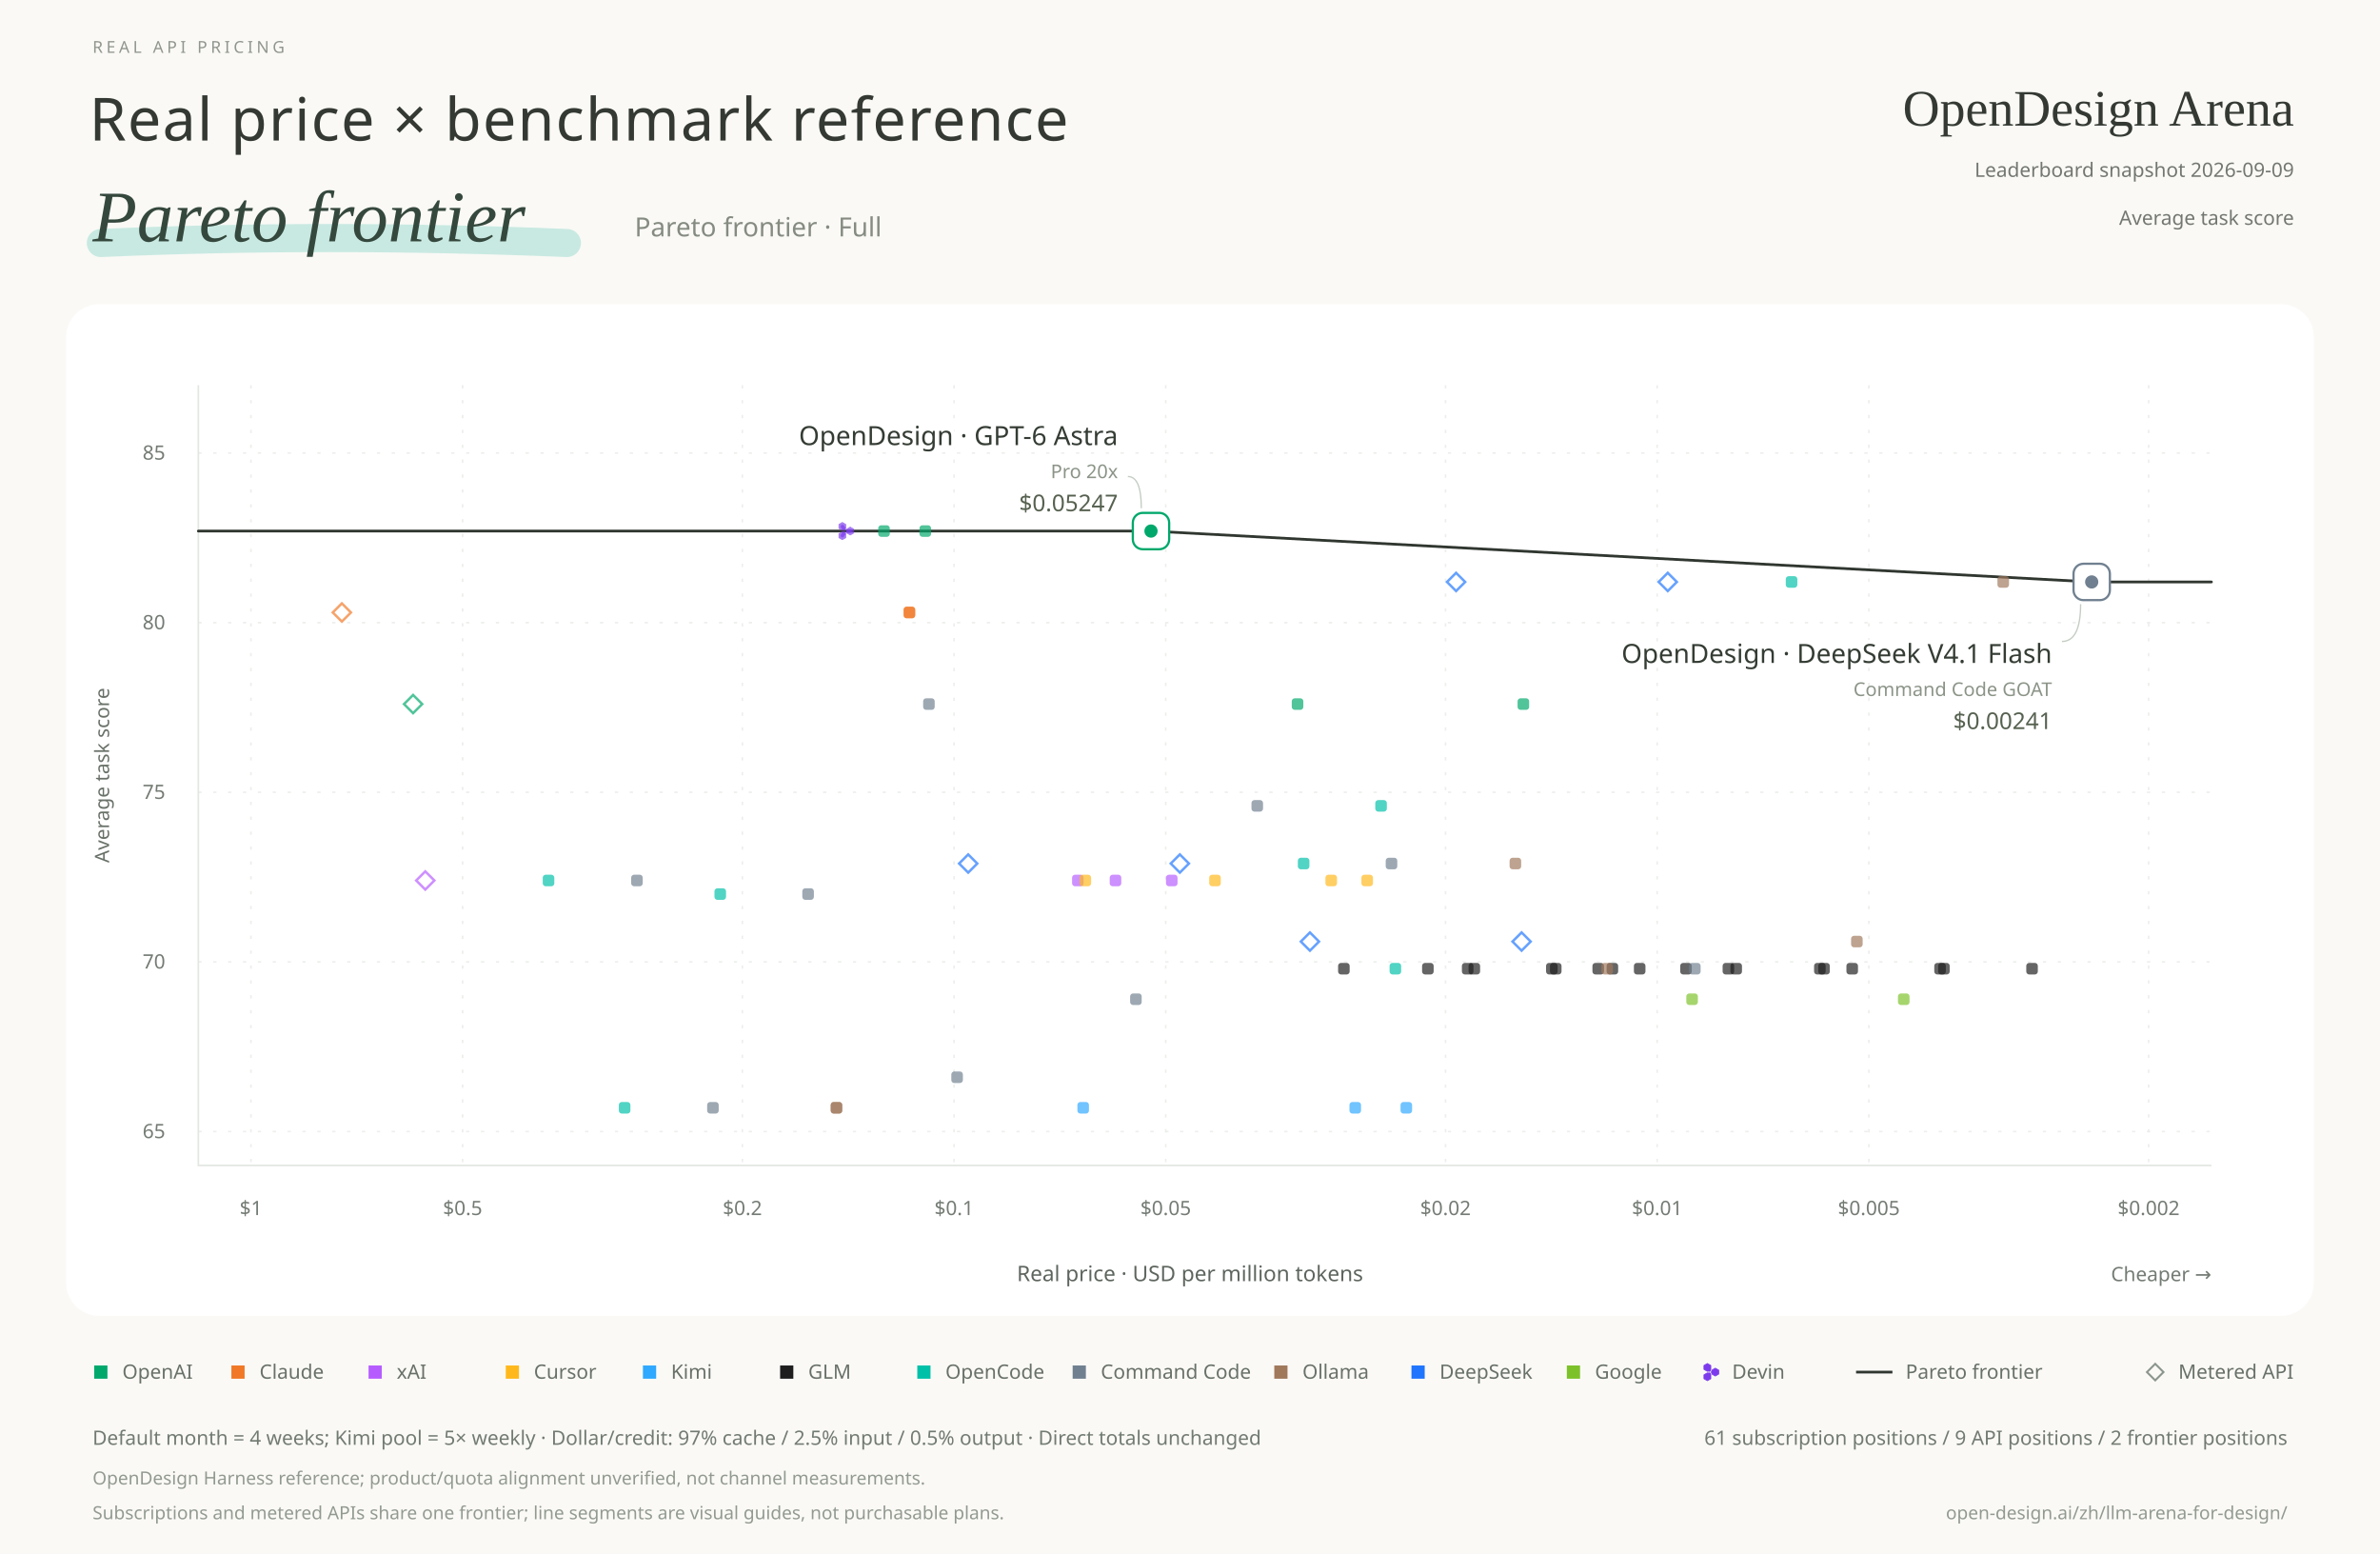
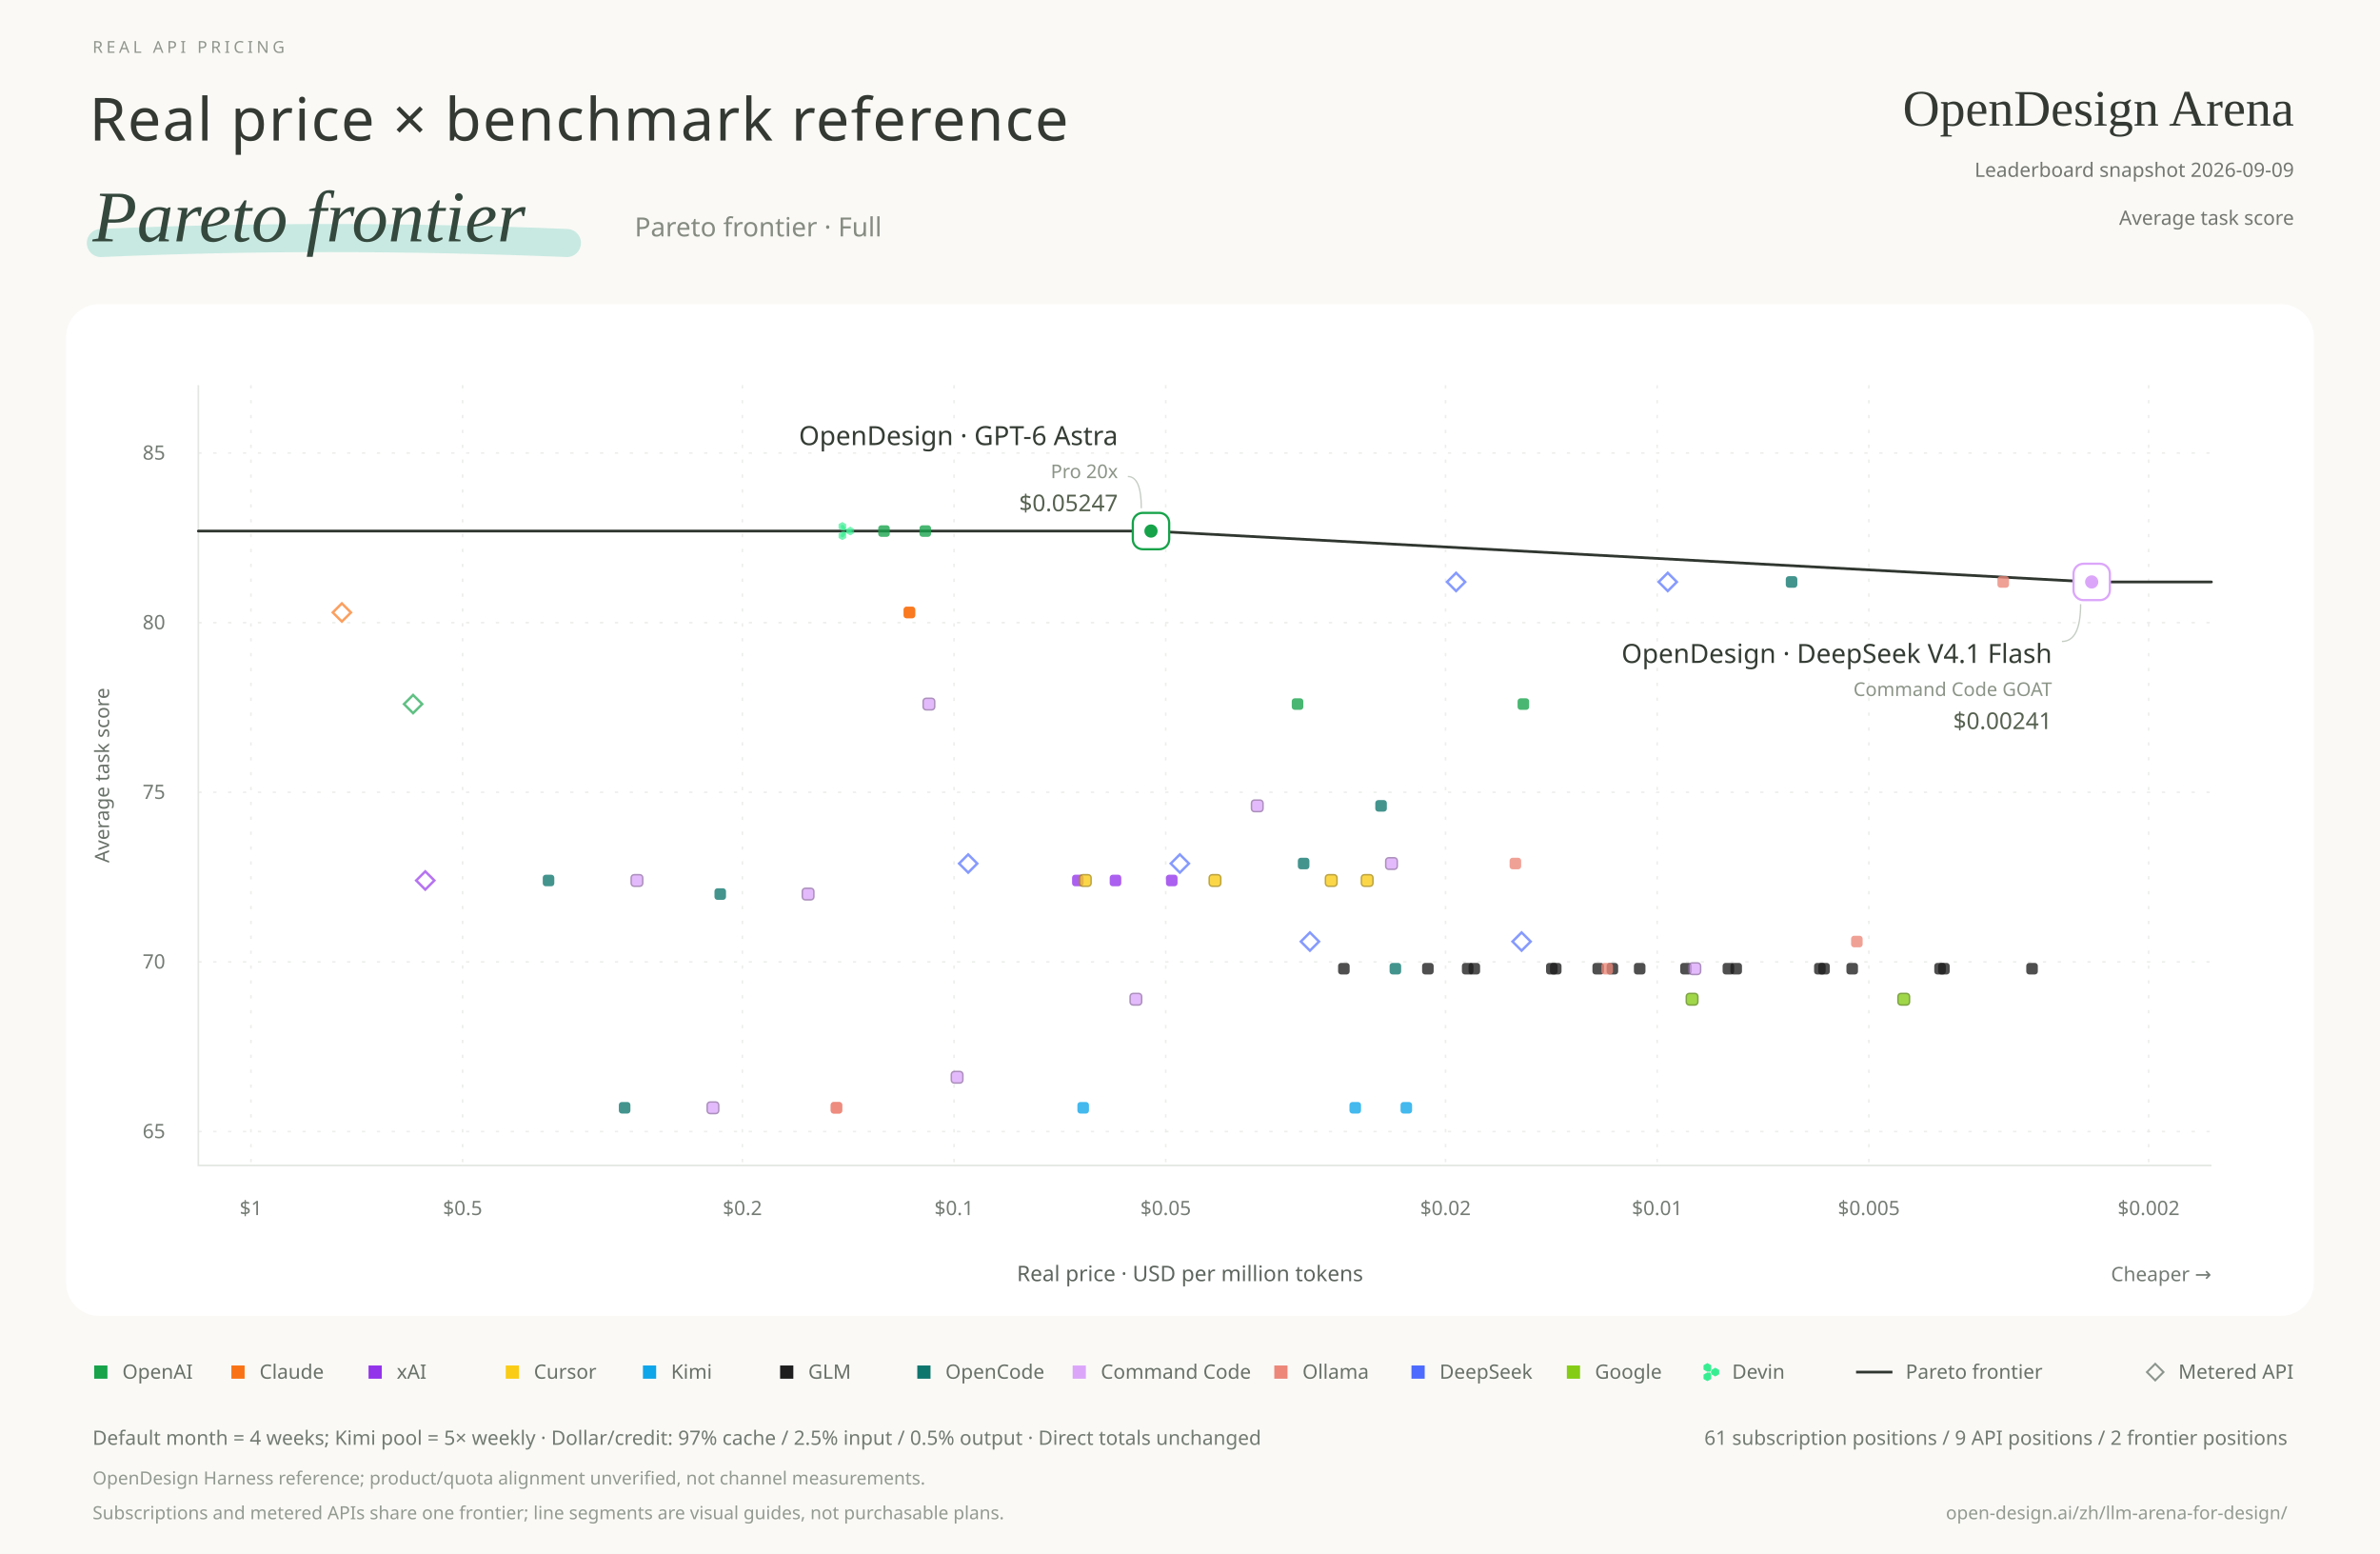
<svg xmlns="http://www.w3.org/2000/svg" width="1440" height="940" viewBox="0 0 1440 940" role="img" aria-labelledby="title desc">
  <style>text{font-family:"Microsoft YaHei","Segoe UI",sans-serif} .serif{font-family:"Times New Roman",serif} .number{font-family:"Segoe UI",sans-serif;font-variant-numeric:tabular-nums} .label-name{paint-order:stroke;stroke:#fff;stroke-width:5px;stroke-linejoin:round} .point:hover{opacity:1}</style>
  <rect width="1440" height="940" fill="#FAF9F6" />
  <text x="56.000" y="32.000" font-size="10" fill="#90968D" text-anchor="start" font-weight="400" letter-spacing="2.1">REAL API PRICING</text>
  <text x="54.000" y="85.000" font-size="36" fill="#343A33" text-anchor="start" font-weight="300" letter-spacing=".8">Real price × benchmark reference</text>
  <path d="M61 147 Q197 141 343 147" stroke="#9FDDD0" stroke-width="17" stroke-linecap="round" opacity=".55" fill="none" />
  <text x="56.000" y="146.000" font-size="44" fill="#35483E" text-anchor="start" font-weight="400" class="serif" font-style="italic">Pareto frontier</text>
  <text x="384.000" y="143.000" font-size="16" fill="#858B81" text-anchor="start" font-weight="300">Pareto frontier · Full</text>
  <text x="1388.000" y="76.000" font-size="31" fill="#343A33" text-anchor="end" font-weight="400" class="serif">OpenDesign Arena</text>
  <text x="1388.000" y="107.000" font-size="12" fill="#737771" text-anchor="end" font-weight="400">Leaderboard snapshot  2026-09-09</text>
  <text x="1388.000" y="136.000" font-size="12" fill="#737771" text-anchor="end" font-weight="400">Average task score</text>
  <rect x="40" y="184" width="1360" height="612" rx="20" fill="#FFFFFF" />
  <path d="M1300.021 233V705" stroke="#E8EBE7" stroke-dasharray="2 7" opacity=".8" />
  <text x="1300.021" y="735.000" font-size="12" fill="#747B74" text-anchor="middle" font-weight="400" class="number">$0.002</text>
  <path d="M1130.730 233V705" stroke="#E8EBE7" stroke-dasharray="2 7" opacity=".8" />
  <text x="1130.730" y="735.000" font-size="12" fill="#747B74" text-anchor="middle" font-weight="400" class="number">$0.005</text>
  <path d="M1002.666 233V705" stroke="#E8EBE7" stroke-dasharray="2 7" opacity=".8" />
  <text x="1002.666" y="735.000" font-size="12" fill="#747B74" text-anchor="middle" font-weight="400" class="number">$0.01</text>
  <path d="M874.602 233V705" stroke="#E8EBE7" stroke-dasharray="2 7" opacity=".8" />
  <text x="874.602" y="735.000" font-size="12" fill="#747B74" text-anchor="middle" font-weight="400" class="number">$0.02</text>
  <path d="M705.311 233V705" stroke="#E8EBE7" stroke-dasharray="2 7" opacity=".8" />
  <text x="705.311" y="735.000" font-size="12" fill="#747B74" text-anchor="middle" font-weight="400" class="number">$0.05</text>
  <path d="M577.247 233V705" stroke="#E8EBE7" stroke-dasharray="2 7" opacity=".8" />
  <text x="577.247" y="735.000" font-size="12" fill="#747B74" text-anchor="middle" font-weight="400" class="number">$0.1</text>
  <path d="M449.183 233V705" stroke="#E8EBE7" stroke-dasharray="2 7" opacity=".8" />
  <text x="449.183" y="735.000" font-size="12" fill="#747B74" text-anchor="middle" font-weight="400" class="number">$0.2</text>
  <path d="M279.892 233V705" stroke="#E8EBE7" stroke-dasharray="2 7" opacity=".8" />
  <text x="279.892" y="735.000" font-size="12" fill="#747B74" text-anchor="middle" font-weight="400" class="number">$0.5</text>
  <path d="M151.828 233V705" stroke="#E8EBE7" stroke-dasharray="2 7" opacity=".8" />
  <text x="151.828" y="735.000" font-size="12" fill="#747B74" text-anchor="middle" font-weight="400" class="number">$1</text>
  <path d="M120 684.478H1338" stroke="#E8EBE7" stroke-dasharray="2 7" opacity=".8" />
  <text x="100.000" y="688.478" font-size="12" fill="#747B74" text-anchor="end" font-weight="400" class="number">65</text>
  <path d="M120 581.870H1338" stroke="#E8EBE7" stroke-dasharray="2 7" opacity=".8" />
  <text x="100.000" y="585.870" font-size="12" fill="#747B74" text-anchor="end" font-weight="400" class="number">70</text>
  <path d="M120 479.261H1338" stroke="#E8EBE7" stroke-dasharray="2 7" opacity=".8" />
  <text x="100.000" y="483.261" font-size="12" fill="#747B74" text-anchor="end" font-weight="400" class="number">75</text>
  <path d="M120 376.652H1338" stroke="#E8EBE7" stroke-dasharray="2 7" opacity=".8" />
  <text x="100.000" y="380.652" font-size="12" fill="#747B74" text-anchor="end" font-weight="400" class="number">80</text>
  <path d="M120 274.043H1338" stroke="#E8EBE7" stroke-dasharray="2 7" opacity=".8" />
  <text x="100.000" y="278.043" font-size="12" fill="#747B74" text-anchor="end" font-weight="400" class="number">85</text>
  <path d="M120 233V705H1338" fill="none" stroke="#E3E7E2" />
  <text x="66.000" y="469.000" font-size="12" fill="#697169" text-anchor="middle" font-weight="400" transform="rotate(-90 66 469.0)">Average task score</text>
  <text x="720.000" y="775.000" font-size="13" fill="#5D655E" text-anchor="middle" font-weight="400">Real price · USD per million tokens</text>
  <text x="1338.000" y="775.000" font-size="12" fill="#737B74" text-anchor="end" font-weight="400">Cheaper →</text>
  <path id="frontier" d="M120.000,321.243 L696.402,321.243 L1265.567,352.026 L1338.000,352.026" fill="none" stroke="#303630" stroke-width="1.65" stroke-linecap="round" stroke-linejoin="round" />
  <g class="point" data-billing="subscription" data-frontier="false" data-price="0.03247" data-score="77.6" data-x="785.072" data-y="425.904" transform="translate(785.072 425.904)">
-     <rect x="-3.5" y="-3.5" width="7" height="7" rx="1.8" fill="#00A86B" opacity=".68" />
+     <rect x="-3.5" y="-3.5" width="7" height="7" rx="1.8" fill="#16A34A" opacity=".78" />
  </g>
  <g class="point" data-billing="subscription" data-frontier="false" data-price="0.0155" data-score="77.6" data-x="921.695" data-y="425.904" transform="translate(921.695 425.904)">
-     <rect x="-3.5" y="-3.5" width="7" height="7" rx="1.8" fill="#00A86B" opacity=".68" />
+     <rect x="-3.5" y="-3.5" width="7" height="7" rx="1.8" fill="#16A34A" opacity=".78" />
  </g>
  <g class="point" data-billing="subscription" data-frontier="false" data-price="0.12579" data-score="82.7" data-x="534.856" data-y="321.243" transform="translate(534.856 321.243)">
-     <rect x="-3.5" y="-3.5" width="7" height="7" rx="1.8" fill="#00A86B" opacity=".68" />
+     <rect x="-3.5" y="-3.5" width="7" height="7" rx="1.8" fill="#16A34A" opacity=".78" />
  </g>
  <g class="point" data-billing="subscription" data-frontier="true" data-price="0.05247" data-score="82.7" data-x="696.402" data-y="321.243" transform="translate(696.402 321.243)">
-     <rect x="-11" y="-11" width="22" height="22" rx="6" fill="#FFF" stroke="#00A86B" stroke-width="1.35" />
-     <circle r="4" fill="#00A86B" />
+     <rect x="-11" y="-11" width="22" height="22" rx="6" fill="#FFF" stroke="#16A34A" stroke-width="1.35" />
+     <circle r="4" fill="#16A34A" />
  </g>
  <g class="point" data-billing="subscription" data-frontier="false" data-price="0.14265" data-score="82.7" data-x="511.617" data-y="321.243" transform="translate(511.617 321.243)">
-     <path d="M0.11,-1.63 L-1.97,-0.43 L-4.05,-1.63 L-4.05,-4.03 L-1.97,-5.23 L0.11,-4.03Z M0.11,4.03 L-1.97,5.23 L-4.05,4.03 L-4.05,1.63 L-1.97,0.43 L0.11,1.63Z M4.91,1.20 L2.83,2.40 L0.75,1.20 L0.75,-1.20 L2.83,-2.40 L4.91,-1.20Z" fill="#7C3AED" opacity="0.68" stroke="#7C3AED" stroke-width="0.43" stroke-linejoin="round" />
-     <path d="M-0.89,-1.27 L-1.87,-2.69 M-0.89,1.27 L-1.87,2.69 M1.27,0.00 L2.69,0.00" stroke="#7C3AED" stroke-width="2.16" stroke-linecap="round" opacity="0.68" fill="none" />
+     <path d="M0.11,-1.63 L-1.97,-0.43 L-4.05,-1.63 L-4.05,-4.03 L-1.97,-5.23 L0.11,-4.03Z M0.11,4.03 L-1.97,5.23 L-4.05,4.03 L-4.05,1.63 L-1.97,0.43 L0.11,1.63Z M4.91,1.20 L2.83,2.40 L0.75,1.20 L0.75,-1.20 L2.83,-2.40 L4.91,-1.20Z" fill="#36EE91" opacity="0.68" stroke="#36EE91" stroke-width="0.43" stroke-linejoin="round" />
+     <path d="M-0.89,-1.27 L-1.87,-2.69 M-0.89,1.27 L-1.87,2.69 M1.27,0.00 L2.69,0.00" stroke="#36EE91" stroke-width="2.16" stroke-linecap="round" opacity="0.68" fill="none" />
  </g>
  <g class="point" data-billing="subscription" data-frontier="false" data-price="0.00892" data-score="68.9" data-x="1023.782" data-y="604.443" transform="translate(1023.782 604.443)">
-     <rect x="-3.5" y="-3.5" width="7" height="7" rx="1.8" fill="#7CC12A" opacity=".68" />
+     <rect x="-3.5" y="-3.5" width="7" height="7" rx="1.8" fill="#84CC16" opacity=".78" stroke="#5A8B0F" stroke-width=".9" />
  </g>
  <g class="point" data-billing="subscription" data-frontier="false" data-price="0.00446" data-score="68.9" data-x="1151.845" data-y="604.443" transform="translate(1151.845 604.443)">
-     <rect x="-3.5" y="-3.5" width="7" height="7" rx="1.8" fill="#7CC12A" opacity=".68" />
+     <rect x="-3.5" y="-3.5" width="7" height="7" rx="1.8" fill="#84CC16" opacity=".78" stroke="#5A8B0F" stroke-width=".9" />
  </g>
  <g class="point" data-billing="subscription" data-frontier="false" data-price="0.11574" data-score="80.3" data-x="550.240" data-y="370.496" transform="translate(550.240 370.496)">
-     <rect x="-3.5" y="-3.5" width="7" height="7" rx="1.8" fill="#F07826" opacity=".68" />
+     <rect x="-3.5" y="-3.5" width="7" height="7" rx="1.8" fill="#F97316" opacity=".78" />
  </g>
  <g class="point" data-billing="subscription" data-frontier="false" data-price="0.05894" data-score="72.4" data-x="674.919" data-y="532.617" transform="translate(674.919 532.617)">
-     <rect x="-3.5" y="-3.5" width="7" height="7" rx="1.8" fill="#B65CFF" opacity=".68" />
+     <rect x="-3.5" y="-3.5" width="7" height="7" rx="1.8" fill="#9333EA" opacity=".78" />
  </g>
  <g class="point" data-billing="subscription" data-frontier="false" data-price="0.04902" data-score="72.4" data-x="708.968" data-y="532.617" transform="translate(708.968 532.617)">
-     <rect x="-3.5" y="-3.5" width="7" height="7" rx="1.8" fill="#B65CFF" opacity=".68" />
+     <rect x="-3.5" y="-3.5" width="7" height="7" rx="1.8" fill="#9333EA" opacity=".78" />
  </g>
  <g class="point" data-billing="subscription" data-frontier="false" data-price="0.06667" data-score="72.4" data-x="652.150" data-y="532.617" transform="translate(652.150 532.617)">
-     <rect x="-3.5" y="-3.5" width="7" height="7" rx="1.8" fill="#B65CFF" opacity=".68" />
+     <rect x="-3.5" y="-3.5" width="7" height="7" rx="1.8" fill="#9333EA" opacity=".78" />
  </g>
  <g class="point" data-billing="subscription" data-frontier="false" data-price="0.02585" data-score="72.4" data-x="827.197" data-y="532.617" transform="translate(827.197 532.617)">
-     <rect x="-3.5" y="-3.5" width="7" height="7" rx="1.8" fill="#FFB81C" opacity=".68" />
+     <rect x="-3.5" y="-3.5" width="7" height="7" rx="1.8" fill="#FACC15" opacity=".78" stroke="#AA8B0E" stroke-width=".9" />
  </g>
  <g class="point" data-billing="subscription" data-frontier="false" data-price="0.06506" data-score="72.4" data-x="656.667" data-y="532.617" transform="translate(656.667 532.617)">
-     <rect x="-3.5" y="-3.5" width="7" height="7" rx="1.8" fill="#FFB81C" opacity=".68" />
+     <rect x="-3.5" y="-3.5" width="7" height="7" rx="1.8" fill="#FACC15" opacity=".78" stroke="#AA8B0E" stroke-width=".9" />
  </g>
  <g class="point" data-billing="subscription" data-frontier="false" data-price="0.04255" data-score="72.4" data-x="735.120" data-y="532.617" transform="translate(735.120 532.617)">
-     <rect x="-3.5" y="-3.5" width="7" height="7" rx="1.8" fill="#FFB81C" opacity=".68" />
+     <rect x="-3.5" y="-3.5" width="7" height="7" rx="1.8" fill="#FACC15" opacity=".78" stroke="#AA8B0E" stroke-width=".9" />
  </g>
  <g class="point" data-billing="subscription" data-frontier="false" data-price="0.02908" data-score="72.4" data-x="805.444" data-y="532.617" transform="translate(805.444 532.617)">
-     <rect x="-3.5" y="-3.5" width="7" height="7" rx="1.8" fill="#FFB81C" opacity=".68" />
+     <rect x="-3.5" y="-3.5" width="7" height="7" rx="1.8" fill="#FACC15" opacity=".78" stroke="#AA8B0E" stroke-width=".9" />
  </g>
  <g class="point" data-billing="subscription" data-frontier="false" data-price="0.02688" data-score="65.7" data-x="819.979" data-y="670.113" transform="translate(819.979 670.113)">
-     <rect x="-3.5" y="-3.5" width="7" height="7" rx="1.8" fill="#2FA8FF" opacity=".68" />
+     <rect x="-3.5" y="-3.5" width="7" height="7" rx="1.8" fill="#0EA5E9" opacity=".78" />
  </g>
  <g class="point" data-billing="subscription" data-frontier="false" data-price="0.06552" data-score="65.7" data-x="655.365" data-y="670.113" transform="translate(655.365 670.113)">
-     <rect x="-3.5" y="-3.5" width="7" height="7" rx="1.8" fill="#2FA8FF" opacity=".68" />
+     <rect x="-3.5" y="-3.5" width="7" height="7" rx="1.8" fill="#0EA5E9" opacity=".78" />
  </g>
  <g class="point" data-billing="subscription" data-frontier="false" data-price="0.02274" data-score="65.7" data-x="850.881" data-y="670.113" transform="translate(850.881 670.113)">
-     <rect x="-3.5" y="-3.5" width="7" height="7" rx="1.8" fill="#2FA8FF" opacity=".68" />
+     <rect x="-3.5" y="-3.5" width="7" height="7" rx="1.8" fill="#0EA5E9" opacity=".78" />
  </g>
  <g class="point" data-billing="subscription" data-frontier="false" data-price="0.0279" data-score="69.8" data-x="813.098" data-y="585.974" transform="translate(813.098 585.974)">
-     <rect x="-3.5" y="-3.5" width="7" height="7" rx="1.8" fill="#1E1E1E" opacity=".68" />
+     <rect x="-3.5" y="-3.5" width="7" height="7" rx="1.8" fill="#1E1E1E" opacity=".78" />
  </g>
  <g class="point" data-billing="subscription" data-frontier="false" data-price="0.0186" data-score="69.8" data-x="888.010" data-y="585.974" transform="translate(888.010 585.974)">
-     <rect x="-3.5" y="-3.5" width="7" height="7" rx="1.8" fill="#1E1E1E" opacity=".68" />
+     <rect x="-3.5" y="-3.5" width="7" height="7" rx="1.8" fill="#1E1E1E" opacity=".78" />
  </g>
  <g class="point" data-billing="subscription" data-frontier="false" data-price="0.01394" data-score="69.8" data-x="941.294" data-y="585.974" transform="translate(941.294 585.974)">
-     <rect x="-3.5" y="-3.5" width="7" height="7" rx="1.8" fill="#1E1E1E" opacity=".68" />
+     <rect x="-3.5" y="-3.5" width="7" height="7" rx="1.8" fill="#1E1E1E" opacity=".78" />
  </g>
  <g class="point" data-billing="subscription" data-frontier="false" data-price="0.01158" data-score="69.8" data-x="975.563" data-y="585.974" transform="translate(975.563 585.974)">
-     <rect x="-3.5" y="-3.5" width="7" height="7" rx="1.8" fill="#1E1E1E" opacity=".68" />
+     <rect x="-3.5" y="-3.5" width="7" height="7" rx="1.8" fill="#1E1E1E" opacity=".78" />
  </g>
  <g class="point" data-billing="subscription" data-frontier="false" data-price="0.00772" data-score="69.8" data-x="1050.476" data-y="585.974" transform="translate(1050.476 585.974)">
-     <rect x="-3.5" y="-3.5" width="7" height="7" rx="1.8" fill="#1E1E1E" opacity=".68" />
+     <rect x="-3.5" y="-3.5" width="7" height="7" rx="1.8" fill="#1E1E1E" opacity=".78" />
  </g>
  <g class="point" data-billing="subscription" data-frontier="false" data-price="0.00579" data-score="69.8" data-x="1103.627" data-y="585.974" transform="translate(1103.627 585.974)">
-     <rect x="-3.5" y="-3.5" width="7" height="7" rx="1.8" fill="#1E1E1E" opacity=".68" />
+     <rect x="-3.5" y="-3.5" width="7" height="7" rx="1.8" fill="#1E1E1E" opacity=".78" />
  </g>
  <g class="point" data-billing="subscription" data-frontier="false" data-price="0.02119" data-score="69.8" data-x="863.924" data-y="585.974" transform="translate(863.924 585.974)">
-     <rect x="-3.5" y="-3.5" width="7" height="7" rx="1.8" fill="#1E1E1E" opacity=".68" />
+     <rect x="-3.5" y="-3.5" width="7" height="7" rx="1.8" fill="#1E1E1E" opacity=".78" />
  </g>
  <g class="point" data-billing="subscription" data-frontier="false" data-price="0.01412" data-score="69.8" data-x="938.923" data-y="585.974" transform="translate(938.923 585.974)">
-     <rect x="-3.5" y="-3.5" width="7" height="7" rx="1.8" fill="#1E1E1E" opacity=".68" />
+     <rect x="-3.5" y="-3.5" width="7" height="7" rx="1.8" fill="#1E1E1E" opacity=".78" />
  </g>
  <g class="point" data-billing="subscription" data-frontier="false" data-price="0.01059" data-score="69.8" data-x="992.075" data-y="585.974" transform="translate(992.075 585.974)">
-     <rect x="-3.5" y="-3.5" width="7" height="7" rx="1.8" fill="#1E1E1E" opacity=".68" />
+     <rect x="-3.5" y="-3.5" width="7" height="7" rx="1.8" fill="#1E1E1E" opacity=".78" />
  </g>
  <g class="point" data-billing="subscription" data-frontier="false" data-price="0.00587" data-score="69.8" data-x="1101.092" data-y="585.974" transform="translate(1101.092 585.974)">
-     <rect x="-3.5" y="-3.5" width="7" height="7" rx="1.8" fill="#1E1E1E" opacity=".68" />
+     <rect x="-3.5" y="-3.5" width="7" height="7" rx="1.8" fill="#1E1E1E" opacity=".78" />
  </g>
  <g class="point" data-billing="subscription" data-frontier="false" data-price="0.00391" data-score="69.8" data-x="1176.162" data-y="585.974" transform="translate(1176.162 585.974)">
-     <rect x="-3.5" y="-3.5" width="7" height="7" rx="1.8" fill="#1E1E1E" opacity=".68" />
+     <rect x="-3.5" y="-3.5" width="7" height="7" rx="1.8" fill="#1E1E1E" opacity=".78" />
  </g>
  <g class="point" data-billing="subscription" data-frontier="false" data-price="0.00293" data-score="69.8" data-x="1229.470" data-y="585.974" transform="translate(1229.470 585.974)">
-     <rect x="-3.5" y="-3.5" width="7" height="7" rx="1.8" fill="#1E1E1E" opacity=".68" />
+     <rect x="-3.5" y="-3.5" width="7" height="7" rx="1.8" fill="#1E1E1E" opacity=".78" />
  </g>
  <g class="point" data-billing="subscription" data-frontier="false" data-price="0.0182" data-score="69.8" data-x="892.027" data-y="585.974" transform="translate(892.027 585.974)">
-     <rect x="-3.5" y="-3.5" width="7" height="7" rx="1.8" fill="#1E1E1E" opacity=".68" />
+     <rect x="-3.5" y="-3.5" width="7" height="7" rx="1.8" fill="#1E1E1E" opacity=".78" />
  </g>
  <g class="point" data-billing="subscription" data-frontier="false" data-price="0.01213" data-score="69.8" data-x="966.990" data-y="585.974" transform="translate(966.990 585.974)">
-     <rect x="-3.5" y="-3.5" width="7" height="7" rx="1.8" fill="#1E1E1E" opacity=".68" />
+     <rect x="-3.5" y="-3.5" width="7" height="7" rx="1.8" fill="#1E1E1E" opacity=".78" />
  </g>
  <g class="point" data-billing="subscription" data-frontier="false" data-price="0.0091" data-score="69.8" data-x="1020.090" data-y="585.974" transform="translate(1020.090 585.974)">
-     <rect x="-3.5" y="-3.5" width="7" height="7" rx="1.8" fill="#1E1E1E" opacity=".68" />
+     <rect x="-3.5" y="-3.5" width="7" height="7" rx="1.8" fill="#1E1E1E" opacity=".78" />
  </g>
  <g class="point" data-billing="subscription" data-frontier="false" data-price="0.00792" data-score="69.8" data-x="1045.750" data-y="585.974" transform="translate(1045.750 585.974)">
-     <rect x="-3.5" y="-3.5" width="7" height="7" rx="1.8" fill="#1E1E1E" opacity=".68" />
+     <rect x="-3.5" y="-3.5" width="7" height="7" rx="1.8" fill="#1E1E1E" opacity=".78" />
  </g>
  <g class="point" data-billing="subscription" data-frontier="false" data-price="0.00528" data-score="69.8" data-x="1120.663" data-y="585.974" transform="translate(1120.663 585.974)">
-     <rect x="-3.5" y="-3.5" width="7" height="7" rx="1.8" fill="#1E1E1E" opacity=".68" />
+     <rect x="-3.5" y="-3.5" width="7" height="7" rx="1.8" fill="#1E1E1E" opacity=".78" />
  </g>
  <g class="point" data-billing="subscription" data-frontier="false" data-price="0.00396" data-score="69.8" data-x="1173.814" data-y="585.974" transform="translate(1173.814 585.974)">
-     <rect x="-3.5" y="-3.5" width="7" height="7" rx="1.8" fill="#1E1E1E" opacity=".68" />
+     <rect x="-3.5" y="-3.5" width="7" height="7" rx="1.8" fill="#1E1E1E" opacity=".78" />
  </g>
  <g class="point" data-billing="subscription" data-frontier="false" data-price="0.37736" data-score="72.4" data-x="331.884" data-y="532.617" transform="translate(331.884 532.617)">
-     <rect x="-3.5" y="-3.5" width="7" height="7" rx="1.8" fill="#00C0A8" opacity=".68" />
+     <rect x="-3.5" y="-3.5" width="7" height="7" rx="1.8" fill="#0F766E" opacity=".78" />
  </g>
  <g class="point" data-billing="subscription" data-frontier="false" data-price="0.02357" data-score="69.8" data-x="844.257" data-y="585.974" transform="translate(844.257 585.974)">
-     <rect x="-3.5" y="-3.5" width="7" height="7" rx="1.8" fill="#00C0A8" opacity=".68" />
+     <rect x="-3.5" y="-3.5" width="7" height="7" rx="1.8" fill="#0F766E" opacity=".78" />
  </g>
  <g class="point" data-billing="subscription" data-frontier="false" data-price="0.29412" data-score="65.7" data-x="377.928" data-y="670.113" transform="translate(377.928 670.113)">
-     <rect x="-3.5" y="-3.5" width="7" height="7" rx="1.8" fill="#00C0A8" opacity=".68" />
+     <rect x="-3.5" y="-3.5" width="7" height="7" rx="1.8" fill="#0F766E" opacity=".78" />
  </g>
  <g class="point" data-billing="subscription" data-frontier="false" data-price="0.21505" data-score="72" data-x="435.779" data-y="540.826" transform="translate(435.779 540.826)">
-     <rect x="-3.5" y="-3.5" width="7" height="7" rx="1.8" fill="#00C0A8" opacity=".68" />
+     <rect x="-3.5" y="-3.5" width="7" height="7" rx="1.8" fill="#0F766E" opacity=".78" />
  </g>
  <g class="point" data-billing="subscription" data-frontier="false" data-price="0.00644" data-score="81.2" data-x="1083.969" data-y="352.026" transform="translate(1083.969 352.026)">
-     <rect x="-3.5" y="-3.5" width="7" height="7" rx="1.8" fill="#00C0A8" opacity=".68" />
+     <rect x="-3.5" y="-3.5" width="7" height="7" rx="1.8" fill="#0F766E" opacity=".78" />
  </g>
  <g class="point" data-billing="subscription" data-frontier="false" data-price="0.03183" data-score="72.9" data-x="788.750" data-y="522.357" transform="translate(788.750 522.357)">
-     <rect x="-3.5" y="-3.5" width="7" height="7" rx="1.8" fill="#00C0A8" opacity=".68" />
+     <rect x="-3.5" y="-3.5" width="7" height="7" rx="1.8" fill="#0F766E" opacity=".78" />
  </g>
  <g class="point" data-billing="subscription" data-frontier="false" data-price="0.0247" data-score="74.6" data-x="835.605" data-y="487.470" transform="translate(835.605 487.470)">
-     <rect x="-3.5" y="-3.5" width="7" height="7" rx="1.8" fill="#00C0A8" opacity=".68" />
+     <rect x="-3.5" y="-3.5" width="7" height="7" rx="1.8" fill="#0F766E" opacity=".78" />
  </g>
  <g class="point" data-billing="subscription" data-frontier="false" data-price="0.10858" data-score="77.6" data-x="562.038" data-y="425.904" transform="translate(562.038 425.904)">
-     <rect x="-3.5" y="-3.5" width="7" height="7" rx="1.8" fill="#708090" opacity=".68" />
+     <rect x="-3.5" y="-3.5" width="7" height="7" rx="1.8" fill="#DBA6FA" opacity=".78" stroke="#9571AA" stroke-width=".9" />
  </g>
  <g class="point" data-billing="subscription" data-frontier="true" data-price="0.00241" data-score="81.2" data-x="1265.567" data-y="352.026" transform="translate(1265.567 352.026)">
-     <rect x="-11" y="-11" width="22" height="22" rx="6" fill="#FFF" stroke="#708090" stroke-width="1.35" />
-     <circle r="4" fill="#708090" />
+     <rect x="-11" y="-11" width="22" height="22" rx="6" fill="#FFF" stroke="#DBA6FA" stroke-width="1.35" />
+     <circle r="4" fill="#DBA6FA" />
  </g>
  <g class="point" data-billing="subscription" data-frontier="false" data-price="0.00884" data-score="69.8" data-x="1025.446" data-y="585.974" transform="translate(1025.446 585.974)">
-     <rect x="-3.5" y="-3.5" width="7" height="7" rx="1.8" fill="#708090" opacity=".68" />
+     <rect x="-3.5" y="-3.5" width="7" height="7" rx="1.8" fill="#DBA6FA" opacity=".78" stroke="#9571AA" stroke-width=".9" />
  </g>
  <g class="point" data-billing="subscription" data-frontier="false" data-price="0.05513" data-score="68.9" data-x="687.266" data-y="604.443" transform="translate(687.266 604.443)">
-     <rect x="-3.5" y="-3.5" width="7" height="7" rx="1.8" fill="#708090" opacity=".68" />
+     <rect x="-3.5" y="-3.5" width="7" height="7" rx="1.8" fill="#DBA6FA" opacity=".78" stroke="#9571AA" stroke-width=".9" />
  </g>
  <g class="point" data-billing="subscription" data-frontier="false" data-price="0.02387" data-score="72.9" data-x="841.920" data-y="522.357" transform="translate(841.920 522.357)">
-     <rect x="-3.5" y="-3.5" width="7" height="7" rx="1.8" fill="#708090" opacity=".68" />
+     <rect x="-3.5" y="-3.5" width="7" height="7" rx="1.8" fill="#DBA6FA" opacity=".78" stroke="#9571AA" stroke-width=".9" />
  </g>
  <g class="point" data-billing="subscription" data-frontier="false" data-price="0.16129" data-score="72" data-x="488.927" data-y="540.826" transform="translate(488.927 540.826)">
-     <rect x="-3.5" y="-3.5" width="7" height="7" rx="1.8" fill="#708090" opacity=".68" />
+     <rect x="-3.5" y="-3.5" width="7" height="7" rx="1.8" fill="#DBA6FA" opacity=".78" stroke="#9571AA" stroke-width=".9" />
  </g>
  <g class="point" data-billing="subscription" data-frontier="false" data-price="0.03705" data-score="74.6" data-x="760.693" data-y="487.470" transform="translate(760.693 487.470)">
-     <rect x="-3.5" y="-3.5" width="7" height="7" rx="1.8" fill="#708090" opacity=".68" />
+     <rect x="-3.5" y="-3.5" width="7" height="7" rx="1.8" fill="#DBA6FA" opacity=".78" stroke="#9571AA" stroke-width=".9" />
  </g>
  <g class="point" data-billing="subscription" data-frontier="false" data-price="0.09901" data-score="66.6" data-x="579.085" data-y="651.643" transform="translate(579.085 651.643)">
-     <rect x="-3.5" y="-3.5" width="7" height="7" rx="1.8" fill="#708090" opacity=".68" />
+     <rect x="-3.5" y="-3.5" width="7" height="7" rx="1.8" fill="#DBA6FA" opacity=".78" stroke="#9571AA" stroke-width=".9" />
  </g>
  <g class="point" data-billing="subscription" data-frontier="false" data-price="0.22026" data-score="65.7" data-x="431.356" data-y="670.113" transform="translate(431.356 670.113)">
-     <rect x="-3.5" y="-3.5" width="7" height="7" rx="1.8" fill="#708090" opacity=".68" />
+     <rect x="-3.5" y="-3.5" width="7" height="7" rx="1.8" fill="#DBA6FA" opacity=".78" stroke="#9571AA" stroke-width=".9" />
  </g>
  <g class="point" data-billing="subscription" data-frontier="false" data-price="0.28249" data-score="72.4" data-x="385.382" data-y="532.617" transform="translate(385.382 532.617)">
-     <rect x="-3.5" y="-3.5" width="7" height="7" rx="1.8" fill="#708090" opacity=".68" />
+     <rect x="-3.5" y="-3.5" width="7" height="7" rx="1.8" fill="#DBA6FA" opacity=".78" stroke="#9571AA" stroke-width=".9" />
  </g>
  <g class="point" data-billing="subscription" data-frontier="false" data-price="0.00322" data-score="81.2" data-x="1212.033" data-y="352.026" transform="translate(1212.033 352.026)">
-     <rect x="-3.5" y="-3.5" width="7" height="7" rx="1.8" fill="#A0785C" opacity=".68" />
+     <rect x="-3.5" y="-3.5" width="7" height="7" rx="1.8" fill="#EC8779" opacity=".78" />
  </g>
  <g class="point" data-billing="subscription" data-frontier="false" data-price="0.0052" data-score="70.6" data-x="1123.483" data-y="569.557" transform="translate(1123.483 569.557)">
-     <rect x="-3.5" y="-3.5" width="7" height="7" rx="1.8" fill="#A0785C" opacity=".68" />
+     <rect x="-3.5" y="-3.5" width="7" height="7" rx="1.8" fill="#EC8779" opacity=".78" />
  </g>
  <g class="point" data-billing="subscription" data-frontier="false" data-price="0.01591" data-score="72.9" data-x="916.872" data-y="522.357" transform="translate(916.872 522.357)">
-     <rect x="-3.5" y="-3.5" width="7" height="7" rx="1.8" fill="#A0785C" opacity=".68" />
+     <rect x="-3.5" y="-3.5" width="7" height="7" rx="1.8" fill="#EC8779" opacity=".78" />
  </g>
  <g class="point" data-billing="subscription" data-frontier="false" data-price="0.01178" data-score="69.8" data-x="972.399" data-y="585.974" transform="translate(972.399 585.974)">
-     <rect x="-3.5" y="-3.5" width="7" height="7" rx="1.8" fill="#A0785C" opacity=".68" />
+     <rect x="-3.5" y="-3.5" width="7" height="7" rx="1.8" fill="#EC8779" opacity=".78" />
  </g>
  <g class="point" data-billing="subscription" data-frontier="false" data-price="0.14695" data-score="65.7" data-x="506.130" data-y="670.113" transform="translate(506.130 670.113)">
-     <rect x="-3.5" y="-3.5" width="7" height="7" rx="1.8" fill="#A0785C" opacity=".68" />
+     <rect x="-3.5" y="-3.5" width="7" height="7" rx="1.8" fill="#EC8779" opacity=".78" />
  </g>
  <g class="point" data-billing="subscription" data-frontier="false" data-price="0.14699" data-score="65.7" data-x="506.080" data-y="670.113" transform="translate(506.080 670.113)">
-     <rect x="-3.5" y="-3.5" width="7" height="7" rx="1.8" fill="#A0785C" opacity=".68" />
+     <rect x="-3.5" y="-3.5" width="7" height="7" rx="1.8" fill="#EC8779" opacity=".78" />
  </g>
  <g class="point" data-billing="subscription" data-frontier="false" data-price="0.11575" data-score="80.3" data-x="550.224" data-y="370.496" transform="translate(550.224 370.496)">
-     <rect x="-3.5" y="-3.5" width="7" height="7" rx="1.8" fill="#F07826" opacity=".68" />
+     <rect x="-3.5" y="-3.5" width="7" height="7" rx="1.8" fill="#F97316" opacity=".78" />
  </g>
  <g class="point" data-billing="subscription" data-frontier="false" data-price="0.10989" data-score="82.7" data-x="559.823" data-y="321.243" transform="translate(559.823 321.243)">
-     <rect x="-3.5" y="-3.5" width="7" height="7" rx="1.8" fill="#00A86B" opacity=".68" />
+     <rect x="-3.5" y="-3.5" width="7" height="7" rx="1.8" fill="#16A34A" opacity=".78" />
  </g>
  <g class="point" data-billing="metered" data-frontier="false" data-price="0.00966" data-score="81.2" data-x="1009.057" data-y="352.026" transform="translate(1009.057 352.026)">
-     <path d="M0 -5.5L5.5 0 0 5.5 -5.5 0Z" fill="white" stroke="#1F75FE" stroke-width="1.5" opacity=".68" />
+     <path d="M0 -5.5L5.5 0 0 5.5 -5.5 0Z" fill="white" stroke="#4D6BFE" stroke-width="1.5" opacity=".68" />
  </g>
  <g class="point" data-billing="metered" data-frontier="false" data-price="0.01932" data-score="81.2" data-x="880.993" data-y="352.026" transform="translate(880.993 352.026)">
-     <path d="M0 -5.5L5.5 0 0 5.5 -5.5 0Z" fill="white" stroke="#1F75FE" stroke-width="1.5" opacity=".68" />
+     <path d="M0 -5.5L5.5 0 0 5.5 -5.5 0Z" fill="white" stroke="#4D6BFE" stroke-width="1.5" opacity=".68" />
  </g>
  <g class="point" data-billing="metered" data-frontier="false" data-price="0.01559" data-score="70.6" data-x="920.626" data-y="569.557" transform="translate(920.626 569.557)">
-     <path d="M0 -5.5L5.5 0 0 5.5 -5.5 0Z" fill="white" stroke="#1F75FE" stroke-width="1.5" opacity=".68" />
+     <path d="M0 -5.5L5.5 0 0 5.5 -5.5 0Z" fill="white" stroke="#4D6BFE" stroke-width="1.5" opacity=".68" />
  </g>
  <g class="point" data-billing="metered" data-frontier="false" data-price="0.03118" data-score="70.6" data-x="792.562" data-y="569.557" transform="translate(792.562 569.557)">
-     <path d="M0 -5.5L5.5 0 0 5.5 -5.5 0Z" fill="white" stroke="#1F75FE" stroke-width="1.5" opacity=".68" />
+     <path d="M0 -5.5L5.5 0 0 5.5 -5.5 0Z" fill="white" stroke="#4D6BFE" stroke-width="1.5" opacity=".68" />
  </g>
  <g class="point" data-billing="metered" data-frontier="false" data-price="0.04774" data-score="72.9" data-x="713.857" data-y="522.357" transform="translate(713.857 522.357)">
-     <path d="M0 -5.5L5.5 0 0 5.5 -5.5 0Z" fill="white" stroke="#1F75FE" stroke-width="1.5" opacity=".68" />
+     <path d="M0 -5.5L5.5 0 0 5.5 -5.5 0Z" fill="white" stroke="#4D6BFE" stroke-width="1.5" opacity=".68" />
  </g>
  <g class="point" data-billing="metered" data-frontier="false" data-price="0.09548" data-score="72.9" data-x="585.793" data-y="522.357" transform="translate(585.793 522.357)">
-     <path d="M0 -5.5L5.5 0 0 5.5 -5.5 0Z" fill="white" stroke="#1F75FE" stroke-width="1.5" opacity=".68" />
+     <path d="M0 -5.5L5.5 0 0 5.5 -5.5 0Z" fill="white" stroke="#4D6BFE" stroke-width="1.5" opacity=".68" />
  </g>
  <g class="point" data-billing="metered" data-frontier="false" data-price="0.588" data-score="77.6" data-x="249.940" data-y="425.904" transform="translate(249.940 425.904)">
-     <path d="M0 -5.5L5.5 0 0 5.5 -5.5 0Z" fill="white" stroke="#00A86B" stroke-width="1.5" opacity=".68" />
+     <path d="M0 -5.5L5.5 0 0 5.5 -5.5 0Z" fill="white" stroke="#16A34A" stroke-width="1.5" opacity=".68" />
  </g>
  <g class="point" data-billing="metered" data-frontier="false" data-price="0.565" data-score="72.4" data-x="257.312" data-y="532.617" transform="translate(257.312 532.617)">
-     <path d="M0 -5.5L5.5 0 0 5.5 -5.5 0Z" fill="white" stroke="#B65CFF" stroke-width="1.5" opacity=".68" />
+     <path d="M0 -5.5L5.5 0 0 5.5 -5.5 0Z" fill="white" stroke="#9333EA" stroke-width="1.5" opacity=".68" />
  </g>
  <g class="point" data-billing="metered" data-frontier="false" data-price="0.7425" data-score="80.3" data-x="206.836" data-y="370.496" transform="translate(206.836 370.496)">
-     <path d="M0 -5.5L5.5 0 0 5.5 -5.5 0Z" fill="white" stroke="#F07826" stroke-width="1.5" opacity=".68" />
+     <path d="M0 -5.5L5.5 0 0 5.5 -5.5 0Z" fill="white" stroke="#F97316" stroke-width="1.5" opacity=".68" />
  </g>
  <g class="front-label" data-model="gpt-6-astra">
    <path d="M690.544,307.435Q690.544,288.243 682.402,288.243" stroke="#C4CDC3" stroke-width=".8" fill="none" />
    <text x="676.402" y="269.243" font-size="16" fill="#343C34" text-anchor="end" font-weight="400" class="label-name">OpenDesign · GPT-6 Astra</text>
    <text x="676.402" y="289.243" font-size="11.5" fill="#8B9487" text-anchor="end" font-weight="400">Pro 20x</text>
    <text x="676.402" y="309.243" font-size="14" fill="#566150" text-anchor="end" font-weight="400" class="number">$0.05247</text>
  </g>
  <g class="front-label" data-model="deepseek-v4.1-flash">
    <path d="M1258.859,365.442Q1258.859,388.026 1247.567,388.026" stroke="#C4CDC3" stroke-width=".8" fill="none" />
    <text x="1241.567" y="401.026" font-size="16" fill="#343C34" text-anchor="end" font-weight="400" class="label-name">OpenDesign · DeepSeek V4.1 Flash</text>
    <text x="1241.567" y="421.026" font-size="11.5" fill="#8B9487" text-anchor="end" font-weight="400">Command Code GOAT</text>
    <text x="1241.567" y="441.026" font-size="14" fill="#566150" text-anchor="end" font-weight="400" class="number">$0.00241</text>
  </g>
-   <rect x="57" y="826" width="8" height="8" fill="#00A86B" />
+   <rect x="57" y="826" width="8" height="8" fill="#16A34A" />
  <text x="74.000" y="834.000" font-size="12" fill="#687168" text-anchor="start" font-weight="400">OpenAI</text>
-   <rect x="140" y="826" width="8" height="8" fill="#F07826" />
+   <rect x="140" y="826" width="8" height="8" fill="#F97316" />
  <text x="157.000" y="834.000" font-size="12" fill="#687168" text-anchor="start" font-weight="400">Claude</text>
-   <rect x="223" y="826" width="8" height="8" fill="#B65CFF" />
+   <rect x="223" y="826" width="8" height="8" fill="#9333EA" />
  <text x="240.000" y="834.000" font-size="12" fill="#687168" text-anchor="start" font-weight="400">xAI</text>
-   <rect x="306" y="826" width="8" height="8" fill="#FFB81C" />
+   <rect x="306" y="826" width="8" height="8" fill="#FACC15" />
  <text x="323.000" y="834.000" font-size="12" fill="#687168" text-anchor="start" font-weight="400">Cursor</text>
-   <rect x="389" y="826" width="8" height="8" fill="#2FA8FF" />
+   <rect x="389" y="826" width="8" height="8" fill="#0EA5E9" />
  <text x="406.000" y="834.000" font-size="12" fill="#687168" text-anchor="start" font-weight="400">Kimi</text>
  <rect x="472" y="826" width="8" height="8" fill="#1E1E1E" />
  <text x="489.000" y="834.000" font-size="12" fill="#687168" text-anchor="start" font-weight="400">GLM</text>
-   <rect x="555" y="826" width="8" height="8" fill="#00C0A8" />
+   <rect x="555" y="826" width="8" height="8" fill="#0F766E" />
  <text x="572.000" y="834.000" font-size="12" fill="#687168" text-anchor="start" font-weight="400">OpenCode</text>
-   <rect x="649" y="826" width="8" height="8" fill="#708090" />
+   <rect x="649" y="826" width="8" height="8" fill="#DBA6FA" />
  <text x="666.000" y="834.000" font-size="12" fill="#687168" text-anchor="start" font-weight="400">Command Code</text>
-   <rect x="771" y="826" width="8" height="8" fill="#A0785C" />
+   <rect x="771" y="826" width="8" height="8" fill="#EC8779" />
  <text x="788.000" y="834.000" font-size="12" fill="#687168" text-anchor="start" font-weight="400">Ollama</text>
-   <rect x="854" y="826" width="8" height="8" fill="#1F75FE" />
+   <rect x="854" y="826" width="8" height="8" fill="#4D6BFE" />
  <text x="871.000" y="834.000" font-size="12" fill="#687168" text-anchor="start" font-weight="400">DeepSeek</text>
-   <rect x="948" y="826" width="8" height="8" fill="#7CC12A" />
+   <rect x="948" y="826" width="8" height="8" fill="#84CC16" />
  <text x="965.000" y="834.000" font-size="12" fill="#687168" text-anchor="start" font-weight="400">Google</text>
-   <path d="M1035.11,828.37 L1033.03,829.57 L1030.95,828.37 L1030.95,825.97 L1033.03,824.77 L1035.11,825.97Z M1035.11,834.03 L1033.03,835.23 L1030.95,834.03 L1030.95,831.63 L1033.03,830.43 L1035.11,831.63Z M1039.91,831.20 L1037.83,832.40 L1035.75,831.20 L1035.75,828.80 L1037.83,827.60 L1039.91,828.80Z" fill="#7C3AED" opacity="1.0" stroke="#7C3AED" stroke-width="0.43" stroke-linejoin="round" />
-   <path d="M1034.11,828.73 L1033.13,827.31 M1034.11,831.27 L1033.13,832.69 M1036.27,830.00 L1037.69,830.00" stroke="#7C3AED" stroke-width="2.16" stroke-linecap="round" opacity="1.0" fill="none" />
+   <path d="M1035.11,828.37 L1033.03,829.57 L1030.95,828.37 L1030.95,825.97 L1033.03,824.77 L1035.11,825.97Z M1035.11,834.03 L1033.03,835.23 L1030.95,834.03 L1030.95,831.63 L1033.03,830.43 L1035.11,831.63Z M1039.91,831.20 L1037.83,832.40 L1035.75,831.20 L1035.75,828.80 L1037.83,827.60 L1039.91,828.80Z" fill="#36EE91" opacity="1.0" stroke="#36EE91" stroke-width="0.43" stroke-linejoin="round" />
+   <path d="M1034.11,828.73 L1033.13,827.31 M1034.11,831.27 L1033.13,832.69 M1036.27,830.00 L1037.69,830.00" stroke="#36EE91" stroke-width="2.16" stroke-linecap="round" opacity="1.0" fill="none" />
  <text x="1048.000" y="834.000" font-size="12" fill="#687168" text-anchor="start" font-weight="400">Devin</text>
  <path d="M1123 830h22" stroke="#303630" stroke-width="1.65" />
  <text x="1153.000" y="834.000" font-size="12" fill="#687168" text-anchor="start" font-weight="400">Pareto frontier</text>
  <path d="M1304 825l5 5-5 5-5-5Z" fill="none" stroke="#8B958D" stroke-width="1.2" />
  <text x="1318.000" y="834.000" font-size="12" fill="#687168" text-anchor="start" font-weight="400">Metered API</text>
  <text x="56.000" y="874.000" font-size="12" fill="#727B72" text-anchor="start" font-weight="400">Default month = 4 weeks; Kimi pool = 5× weekly · Dollar/credit: 97% cache / 2.5% input / 0.5% output · Direct totals unchanged</text>
  <text x="1384.000" y="874.000" font-size="12" fill="#727B72" text-anchor="end" font-weight="400">61 subscription positions / 9 API positions / 2 frontier positions</text>
  <text x="56.000" y="898.000" font-size="11" fill="#929A90" text-anchor="start" font-weight="400">OpenDesign Harness reference; product/quota alignment unverified, not channel measurements.</text>
  <text x="56.000" y="919.000" font-size="11" fill="#929A90" text-anchor="start" font-weight="400">Subscriptions and metered APIs share one frontier; line segments are visual guides, not purchasable plans.</text>
  <text x="1384.000" y="919.000" font-size="11" fill="#929A90" text-anchor="end" font-weight="400">open-design.ai/zh/llm-arena-for-design/</text>
</svg>
